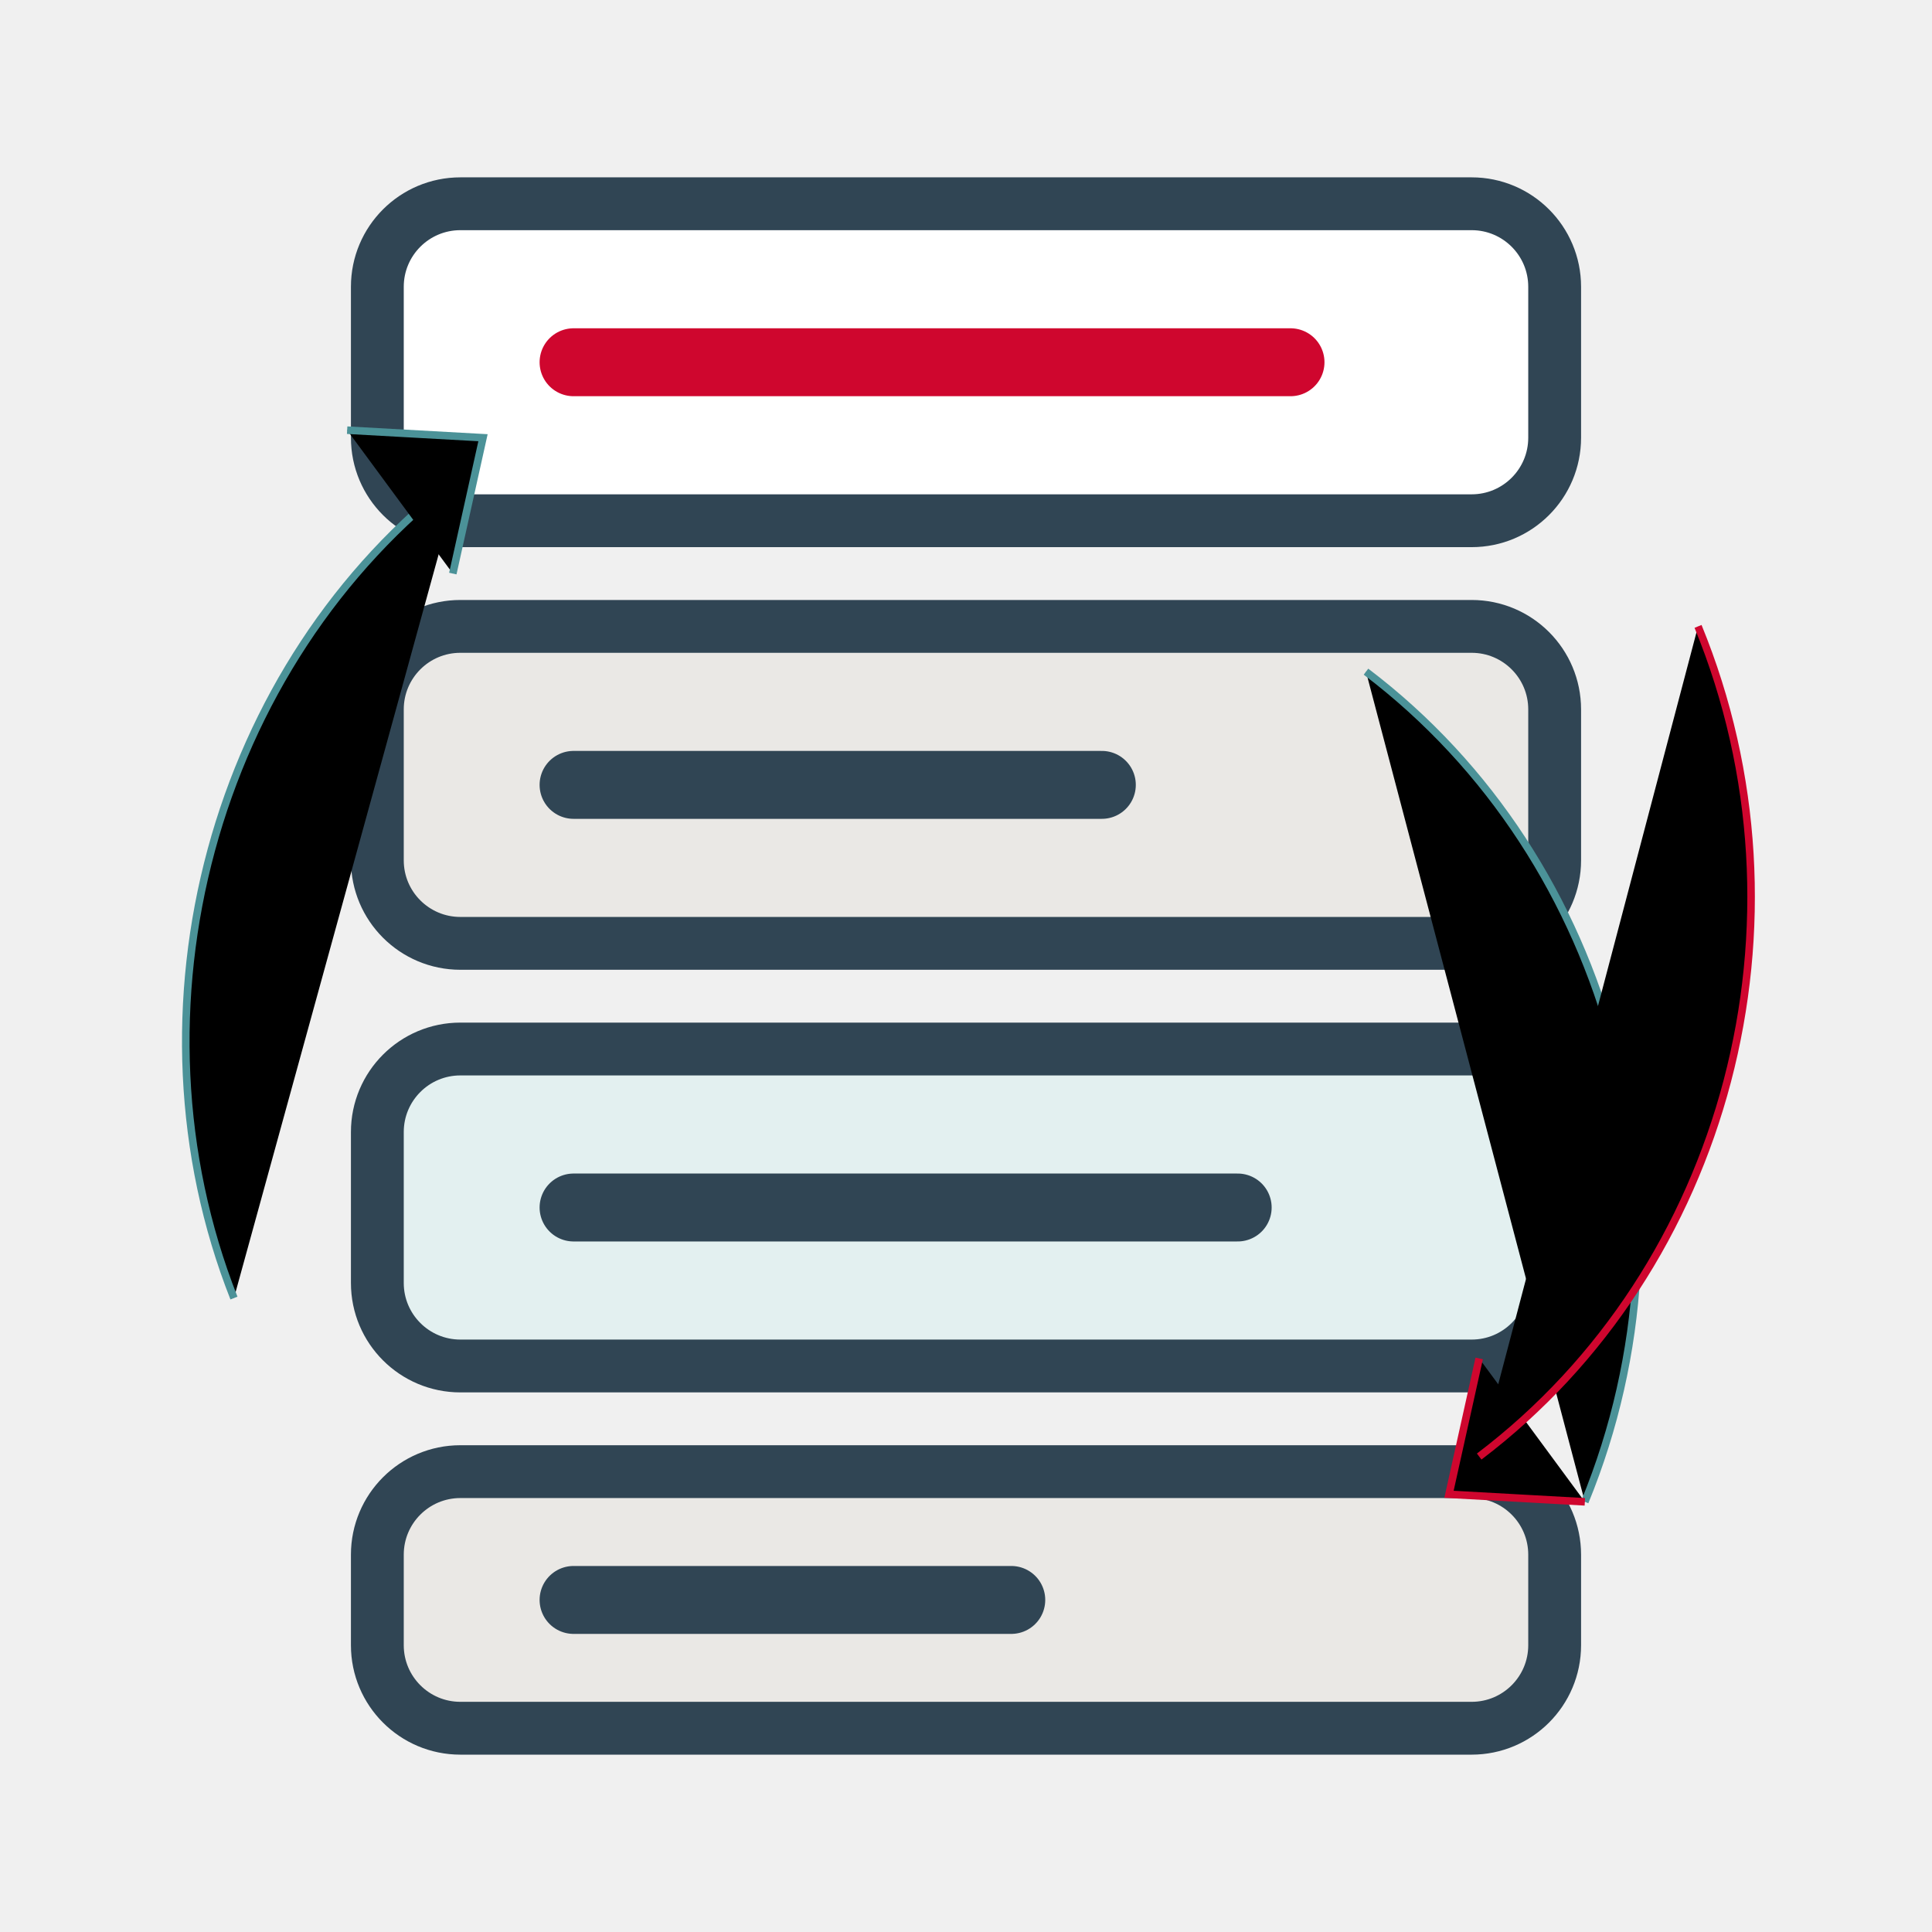
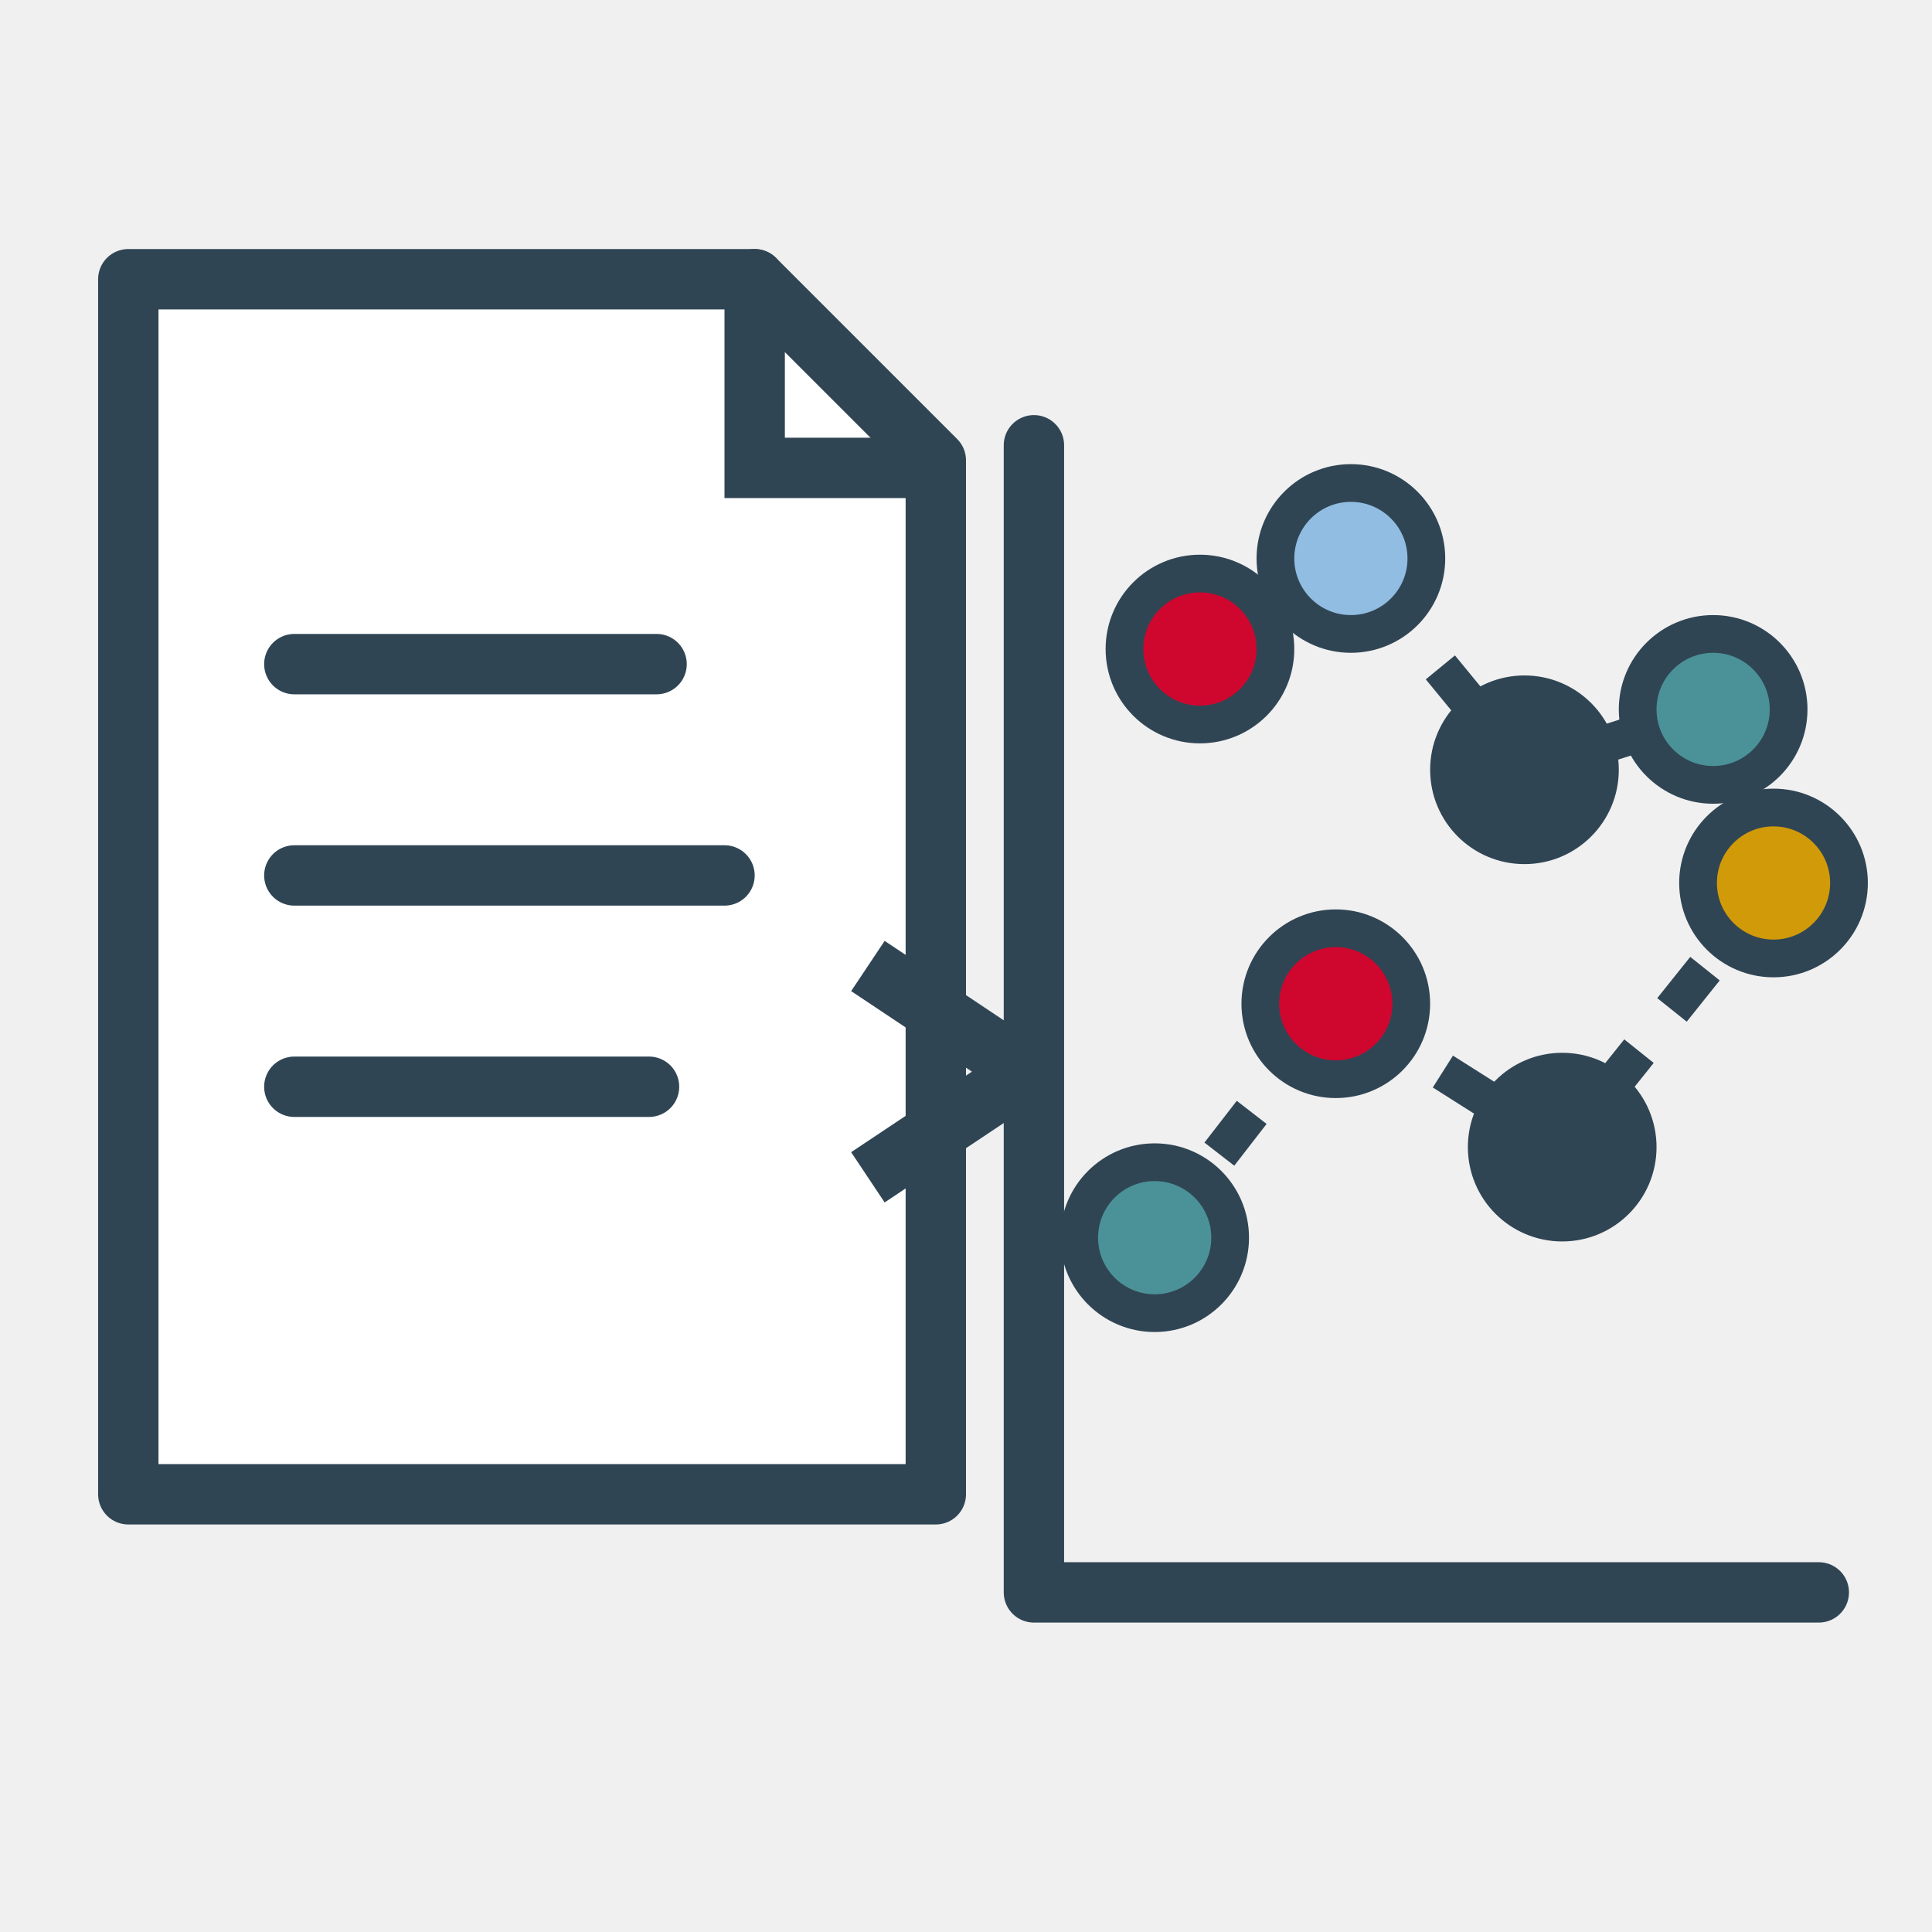
<svg xmlns="http://www.w3.org/2000/svg" viewBox="0 0 256 256">
-   <g stroke="#304554" stroke-width="7">
-     <rect x="50" y="27" width="156" height="42" rx="11" fill="#fff" />
-     <rect x="50" y="83" width="156" height="42" rx="11" fill="#EAE8E5" />
-     <rect x="50" y="139" width="156" height="42" rx="11" fill="#E3F0F0" />
-     <rect x="50" y="195" width="156" height="34" rx="11" fill="#EAE8E5" />
+   <path d="M17 37h83l24 24v137H17z" fill="#fff" stroke="#304554" stroke-width="8" stroke-linejoin="round" />
+   <path d="M100 37v25h24M39 88h48M39 116h57M39 144h47" fill="none" stroke="#304554" stroke-width="8" stroke-linecap="round" />
+   <path d="M137 211V59M137 211h104" fill="none" stroke="#304554" stroke-width="8" stroke-linecap="round" />
+   <path d="m115 128 21 14-21 14" fill="none" stroke="#304554" stroke-width="8" stroke-linejoin="round" />
+   <path d="M159 86 179 74l23 28 25-8M153 164l24-31 30 19 28-35" fill="none" stroke="#304554" stroke-width="5" stroke-dasharray="7 7" />
+   <g stroke="#304554" stroke-width="5">
+     <circle cx="159" cy="86" r="10" fill="#CF062E" />
+     <circle cx="179" cy="74" r="10" fill="#91BDE2" />
+     <circle cx="202" cy="102" r="10" fill="#304554" />
+     <circle cx="227" cy="94" r="10" fill="#4B9298" />
+     <circle cx="153" cy="164" r="10" fill="#4B9298" />
+     <circle cx="177" cy="133" r="10" fill="#CF062E" />
+     <circle cx="207" cy="152" r="10" fill="#304554" />
+     <circle cx="235" cy="117" r="10" fill="#D09A08" />
  </g>
-   <g stroke-linecap="round" stroke-width="9">
-     <path d="M76 48h95" stroke="#CF062E" />
-     <path d="M76 104h70M76 160h88M76 212h58" stroke="#304554" />
-   </g>
-   <path d="M31 172c-15-38-3-84 30-109M225 83c16 39 4 85-29 110" fill="none" stroke-width="9" stroke-linecap="round" />
-   <path d="m46 57 18 1-4 18M210 199l-18-1 4-18" fill="none" stroke-width="9" stroke-linecap="round" stroke-linejoin="round" />
-   <path d="M31 172c-15-38-3-84 30-109m149 136c16-39 4-85-29-110" stroke="#4B9298" />
-   <path d="m46 57 18 1-4 18" stroke="#4B9298" />
-   <path d="M225 83c16 39 4 85-29 110m14 6-18-1 4-18" stroke="#CF062E" />
</svg>
